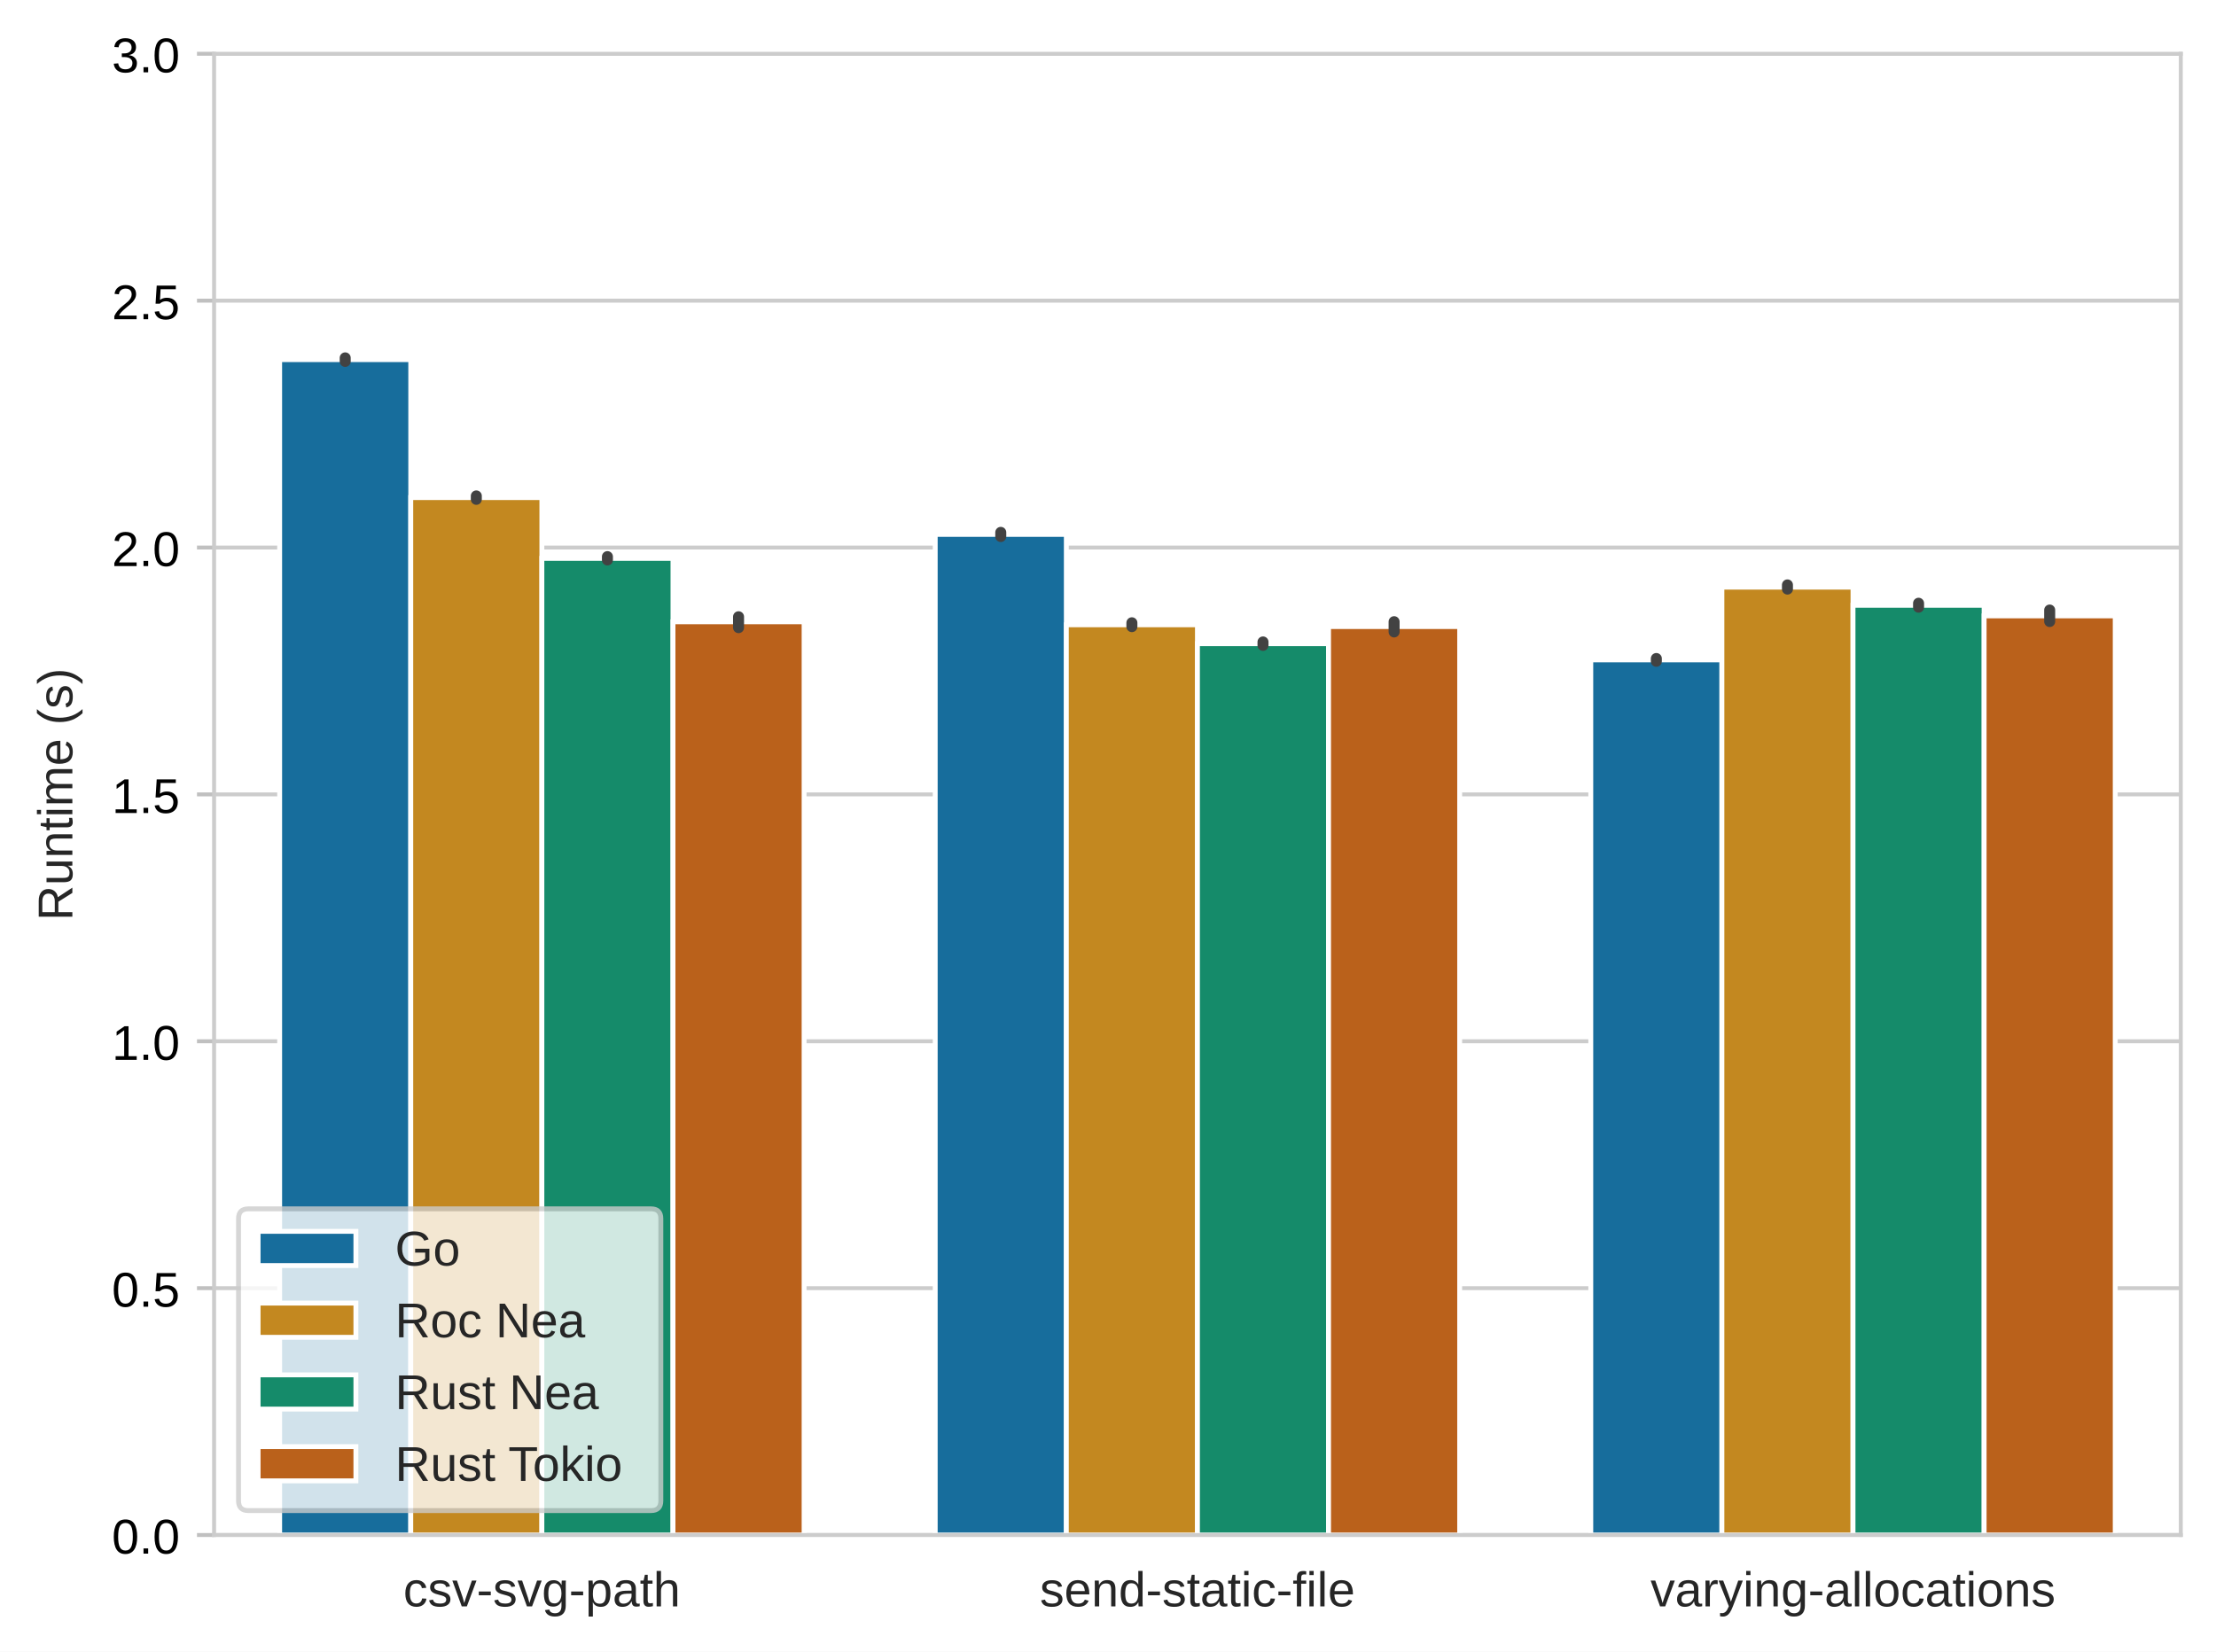
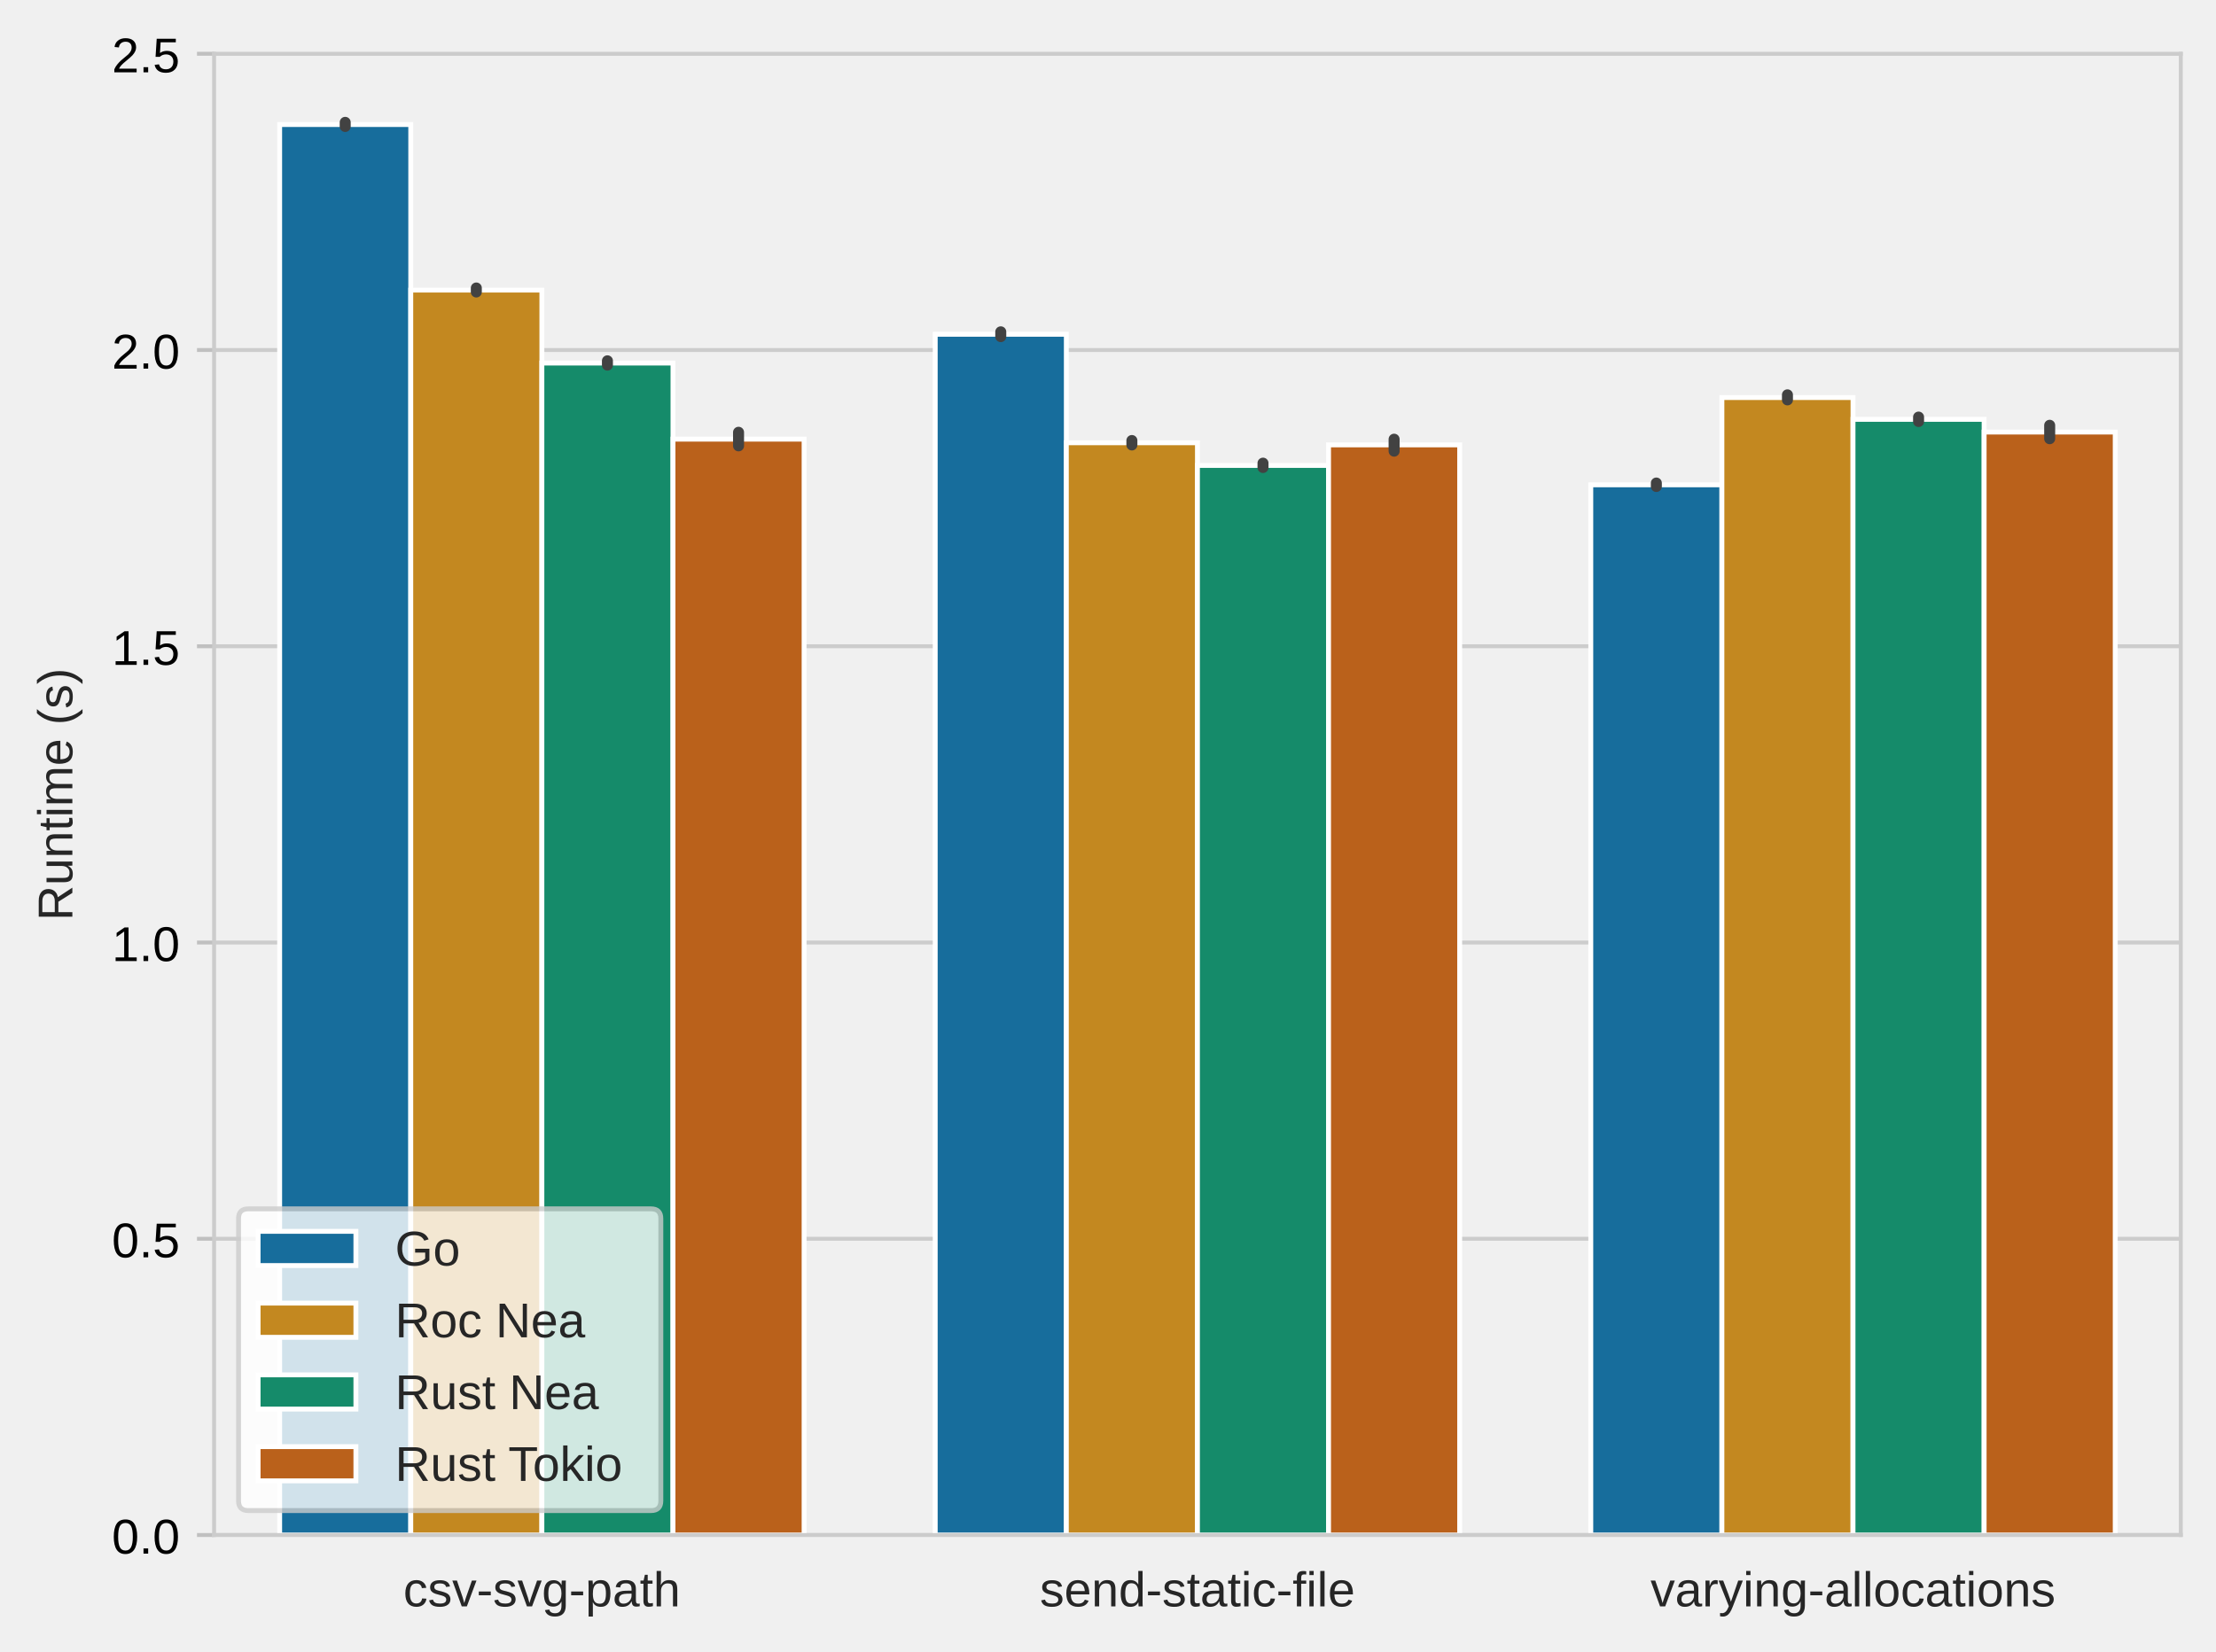
<svg xmlns="http://www.w3.org/2000/svg" xmlns:xlink="http://www.w3.org/1999/xlink" width="453.171pt" height="337.837pt" viewBox="0 0 453.171 337.837" version="1.1">
  <defs>
    <style type="text/css">*{stroke-linejoin: round; stroke-linecap: butt}</style>
  </defs>
  <g id="figure_1">
    <g id="patch_1">
-       <path d="M 0 337.837  L 453.171 337.837  L 453.171 0  L 0 0  z " style="fill: #ffffff" />
+       <path d="M 0 337.837  L 453.171 337.837  L 453.171 0  L 0 0  L 0 337.837  z " style="fill: none" />
    </g>
    <g id="axes_1">
      <g id="patch_2">
-         <path d="M 43.781 313.959  L 445.971 313.959  L 445.971 10.999  L 43.781 10.999  z " style="fill: #ffffff" />
+         <path d="M 43.781 313.959  L 445.971 313.959  L 445.971 10.999  L 43.781 10.999  L 43.781 313.959  z " style="fill: none" />
      </g>
      <g id="matplotlib.axis_1">
        <g id="xtick_1">
          <g id="text_1">
            <text style="font-size: 10px; font-family: 'Arial', 'DejaVu Sans', 'Liberation Sans', 'Bitstream Vera Sans', sans-serif; text-anchor: middle; fill: #262626" x="110.813" y="328.558" transform="rotate(-0 110.8129 328.5577)">csv-svg-path</text>
          </g>
        </g>
        <g id="xtick_2">
          <g id="text_2">
            <text style="font-size: 10px; font-family: 'Arial', 'DejaVu Sans', 'Liberation Sans', 'Bitstream Vera Sans', sans-serif; text-anchor: middle; fill: #262626" x="244.876" y="328.558" transform="rotate(-0 244.8762 328.5577)">send-static-file</text>
          </g>
        </g>
        <g id="xtick_3">
          <g id="text_3">
            <text style="font-size: 10px; font-family: 'Arial', 'DejaVu Sans', 'Liberation Sans', 'Bitstream Vera Sans', sans-serif; text-anchor: middle; fill: #262626" x="378.94" y="328.558" transform="rotate(-0 378.9396 328.5577)">varying-allocations</text>
          </g>
        </g>
      </g>
      <g id="matplotlib.axis_2">
        <g id="ytick_1">
          <g id="line2d_1">
-             <path d="M 43.781 313.959  L 445.971 313.959  " clip-path="url(#p9583466b3f)" style="fill: none; stroke: #cccccc; stroke-width: 0.8; stroke-linecap: round" />
+             <path d="M 43.781 313.959  L 445.971 313.959  " clip-path="url(#p7ef43e646b)" style="fill: none; stroke: #cccccc; stroke-width: 0.8; stroke-linecap: round" />
          </g>
          <g id="line2d_2">
            <defs>
-               <path id="mcc281eb860" d="M 0 0  L -3.5 0  " style="stroke: #c0c0c0; stroke-width: 0.8" />
+               <path id="mdd7b004e25" d="M 0 0  L -3.5 0  " style="stroke: #c0c0c0; stroke-width: 0.8" />
            </defs>
            <g>
-               <use xlink:href="#mcc281eb860" x="43.781" y="313.959" style="fill: #c0c0c0; stroke: #c0c0c0; stroke-width: 0.8" />
+               <use xlink:href="#mdd7b004e25" x="43.781" y="313.959" style="fill: #c0c0c0; stroke: #c0c0c0; stroke-width: 0.8" />
            </g>
          </g>
          <g id="text_4">
            <text style="font-size: 10px; font-family: 'Arial', 'DejaVu Sans', 'Liberation Sans', 'Bitstream Vera Sans', sans-serif; text-anchor: end" x="36.781" y="317.758" transform="rotate(-0 36.78125 317.7584)">0.0</text>
          </g>
        </g>
        <g id="ytick_2">
          <g id="line2d_3">
-             <path d="M 43.781 263.466  L 445.971 263.466  " clip-path="url(#p9583466b3f)" style="fill: none; stroke: #cccccc; stroke-width: 0.8; stroke-linecap: round" />
+             <path d="M 43.781 253.367  L 445.971 253.367  " clip-path="url(#p7ef43e646b)" style="fill: none; stroke: #cccccc; stroke-width: 0.8; stroke-linecap: round" />
          </g>
          <g id="line2d_4">
            <g>
-               <use xlink:href="#mcc281eb860" x="43.781" y="263.466" style="fill: #c0c0c0; stroke: #c0c0c0; stroke-width: 0.8" />
+               <use xlink:href="#mdd7b004e25" x="43.781" y="253.367" style="fill: #c0c0c0; stroke: #c0c0c0; stroke-width: 0.8" />
            </g>
          </g>
          <g id="text_5">
-             <text style="font-size: 10px; font-family: 'Arial', 'DejaVu Sans', 'Liberation Sans', 'Bitstream Vera Sans', sans-serif; text-anchor: end" x="36.781" y="267.265" transform="rotate(-0 36.78125 267.2651)">0.5</text>
+             <text style="font-size: 10px; font-family: 'Arial', 'DejaVu Sans', 'Liberation Sans', 'Bitstream Vera Sans', sans-serif; text-anchor: end" x="36.781" y="257.166" transform="rotate(-0 36.78125 257.1664)">0.5</text>
          </g>
        </g>
        <g id="ytick_3">
          <g id="line2d_5">
-             <path d="M 43.781 212.973  L 445.971 212.973  " clip-path="url(#p9583466b3f)" style="fill: none; stroke: #cccccc; stroke-width: 0.8; stroke-linecap: round" />
+             <path d="M 43.781 192.775  L 445.971 192.775  " clip-path="url(#p7ef43e646b)" style="fill: none; stroke: #cccccc; stroke-width: 0.8; stroke-linecap: round" />
          </g>
          <g id="line2d_6">
            <g>
-               <use xlink:href="#mcc281eb860" x="43.781" y="212.973" style="fill: #c0c0c0; stroke: #c0c0c0; stroke-width: 0.8" />
+               <use xlink:href="#mdd7b004e25" x="43.781" y="192.775" style="fill: #c0c0c0; stroke: #c0c0c0; stroke-width: 0.8" />
            </g>
          </g>
          <g id="text_6">
-             <text style="font-size: 10px; font-family: 'Arial', 'DejaVu Sans', 'Liberation Sans', 'Bitstream Vera Sans', sans-serif; text-anchor: end" x="36.781" y="216.772" transform="rotate(-0 36.78125 216.7718)">1.0</text>
+             <text style="font-size: 10px; font-family: 'Arial', 'DejaVu Sans', 'Liberation Sans', 'Bitstream Vera Sans', sans-serif; text-anchor: end" x="36.781" y="196.574" transform="rotate(-0 36.78125 196.5744)">1.0</text>
          </g>
        </g>
        <g id="ytick_4">
          <g id="line2d_7">
-             <path d="M 43.781 162.479  L 445.971 162.479  " clip-path="url(#p9583466b3f)" style="fill: none; stroke: #cccccc; stroke-width: 0.8; stroke-linecap: round" />
+             <path d="M 43.781 132.183  L 445.971 132.183  " clip-path="url(#p7ef43e646b)" style="fill: none; stroke: #cccccc; stroke-width: 0.8; stroke-linecap: round" />
          </g>
          <g id="line2d_8">
            <g>
-               <use xlink:href="#mcc281eb860" x="43.781" y="162.479" style="fill: #c0c0c0; stroke: #c0c0c0; stroke-width: 0.8" />
+               <use xlink:href="#mdd7b004e25" x="43.781" y="132.183" style="fill: #c0c0c0; stroke: #c0c0c0; stroke-width: 0.8" />
            </g>
          </g>
          <g id="text_7">
-             <text style="font-size: 10px; font-family: 'Arial', 'DejaVu Sans', 'Liberation Sans', 'Bitstream Vera Sans', sans-serif; text-anchor: end" x="36.781" y="166.278" transform="rotate(-0 36.78125 166.2784)">1.5</text>
+             <text style="font-size: 10px; font-family: 'Arial', 'DejaVu Sans', 'Liberation Sans', 'Bitstream Vera Sans', sans-serif; text-anchor: end" x="36.781" y="135.982" transform="rotate(-0 36.78125 135.9824)">1.5</text>
          </g>
        </g>
        <g id="ytick_5">
          <g id="line2d_9">
-             <path d="M 43.781 111.986  L 445.971 111.986  " clip-path="url(#p9583466b3f)" style="fill: none; stroke: #cccccc; stroke-width: 0.8; stroke-linecap: round" />
+             <path d="M 43.781 71.591  L 445.971 71.591  " clip-path="url(#p7ef43e646b)" style="fill: none; stroke: #cccccc; stroke-width: 0.8; stroke-linecap: round" />
          </g>
          <g id="line2d_10">
            <g>
-               <use xlink:href="#mcc281eb860" x="43.781" y="111.986" style="fill: #c0c0c0; stroke: #c0c0c0; stroke-width: 0.8" />
+               <use xlink:href="#mdd7b004e25" x="43.781" y="71.591" style="fill: #c0c0c0; stroke: #c0c0c0; stroke-width: 0.8" />
            </g>
          </g>
          <g id="text_8">
-             <text style="font-size: 10px; font-family: 'Arial', 'DejaVu Sans', 'Liberation Sans', 'Bitstream Vera Sans', sans-serif; text-anchor: end" x="36.781" y="115.785" transform="rotate(-0 36.78125 115.7851)">2.0</text>
+             <text style="font-size: 10px; font-family: 'Arial', 'DejaVu Sans', 'Liberation Sans', 'Bitstream Vera Sans', sans-serif; text-anchor: end" x="36.781" y="75.39" transform="rotate(-0 36.78125 75.39044)">2.0</text>
          </g>
        </g>
        <g id="ytick_6">
          <g id="line2d_11">
-             <path d="M 43.781 61.493  L 445.971 61.493  " clip-path="url(#p9583466b3f)" style="fill: none; stroke: #cccccc; stroke-width: 0.8; stroke-linecap: round" />
+             <path d="M 43.781 10.999  L 445.971 10.999  " clip-path="url(#p7ef43e646b)" style="fill: none; stroke: #cccccc; stroke-width: 0.8; stroke-linecap: round" />
          </g>
          <g id="line2d_12">
            <g>
-               <use xlink:href="#mcc281eb860" x="43.781" y="61.493" style="fill: #c0c0c0; stroke: #c0c0c0; stroke-width: 0.8" />
+               <use xlink:href="#mdd7b004e25" x="43.781" y="10.999" style="fill: #c0c0c0; stroke: #c0c0c0; stroke-width: 0.8" />
            </g>
          </g>
          <g id="text_9">
-             <text style="font-size: 10px; font-family: 'Arial', 'DejaVu Sans', 'Liberation Sans', 'Bitstream Vera Sans', sans-serif; text-anchor: end" x="36.781" y="65.292" transform="rotate(-0 36.78125 65.29177)">2.5</text>
-           </g>
-         </g>
-         <g id="ytick_7">
-           <g id="line2d_13">
-             <path d="M 43.781 10.999  L 445.971 10.999  " clip-path="url(#p9583466b3f)" style="fill: none; stroke: #cccccc; stroke-width: 0.8; stroke-linecap: round" />
-           </g>
-           <g id="line2d_14">
-             <g>
-               <use xlink:href="#mcc281eb860" x="43.781" y="10.999" style="fill: #c0c0c0; stroke: #c0c0c0; stroke-width: 0.8" />
-             </g>
-           </g>
-           <g id="text_10">
-             <text style="font-size: 10px; font-family: 'Arial', 'DejaVu Sans', 'Liberation Sans', 'Bitstream Vera Sans', sans-serif; text-anchor: end" x="36.781" y="14.798" transform="rotate(-0 36.78125 14.79844)">3.0</text>
-           </g>
-         </g>
-         <g id="text_11">
+             <text style="font-size: 10px; font-family: 'Arial', 'DejaVu Sans', 'Liberation Sans', 'Bitstream Vera Sans', sans-serif; text-anchor: end" x="36.781" y="14.798" transform="rotate(-0 36.78125 14.79844)">2.5</text>
+           </g>
+         </g>
+         <g id="text_10">
          <text style="font-size: 10px; font-family: 'Arial', 'DejaVu Sans', 'Liberation Sans', 'Bitstream Vera Sans', sans-serif; text-anchor: middle; fill: #262626" x="14.798" y="162.479" transform="rotate(-90 14.79844 162.4792)">Runtime (s)</text>
        </g>
      </g>
      <g id="patch_3">
-         <path d="M 57.188 313.959  L 84 313.959  L 84 73.549  L 57.188 73.549  z " clip-path="url(#p9583466b3f)" style="fill: #176d9c; stroke: #ffffff; stroke-linejoin: miter" />
+         <path d="M 57.188 313.959  L 84 313.959  L 84 25.467  L 57.188 25.467  z " clip-path="url(#p7ef43e646b)" style="fill: #176d9c; stroke: #ffffff; stroke-linejoin: miter" />
      </g>
      <g id="patch_4">
-         <path d="M 191.251 313.959  L 218.064 313.959  L 218.064 109.298  L 191.251 109.298  z " clip-path="url(#p9583466b3f)" style="fill: #176d9c; stroke: #ffffff; stroke-linejoin: miter" />
+         <path d="M 191.251 313.959  L 218.064 313.959  L 218.064 68.366  L 191.251 68.366  z " clip-path="url(#p7ef43e646b)" style="fill: #176d9c; stroke: #ffffff; stroke-linejoin: miter" />
      </g>
      <g id="patch_5">
-         <path d="M 325.314 313.959  L 352.127 313.959  L 352.127 134.962  L 325.314 134.962  z " clip-path="url(#p9583466b3f)" style="fill: #176d9c; stroke: #ffffff; stroke-linejoin: miter" />
+         <path d="M 325.314 313.959  L 352.127 313.959  L 352.127 99.163  L 325.314 99.163  z " clip-path="url(#p7ef43e646b)" style="fill: #176d9c; stroke: #ffffff; stroke-linejoin: miter" />
      </g>
      <g id="patch_6">
-         <path d="M 84 313.959  L 110.813 313.959  L 110.813 101.773  L 84 101.773  z " clip-path="url(#p9583466b3f)" style="fill: #c38820; stroke: #ffffff; stroke-linejoin: miter" />
+         <path d="M 84 313.959  L 110.813 313.959  L 110.813 59.336  L 84 59.336  z " clip-path="url(#p7ef43e646b)" style="fill: #c38820; stroke: #ffffff; stroke-linejoin: miter" />
      </g>
      <g id="patch_7">
-         <path d="M 218.064 313.959  L 244.876 313.959  L 244.876 127.795  L 218.064 127.795  z " clip-path="url(#p9583466b3f)" style="fill: #c38820; stroke: #ffffff; stroke-linejoin: miter" />
+         <path d="M 218.064 313.959  L 244.876 313.959  L 244.876 90.562  L 218.064 90.562  z " clip-path="url(#p7ef43e646b)" style="fill: #c38820; stroke: #ffffff; stroke-linejoin: miter" />
      </g>
      <g id="patch_8">
-         <path d="M 352.127 313.959  L 378.94 313.959  L 378.94 120.089  L 352.127 120.089  z " clip-path="url(#p9583466b3f)" style="fill: #c38820; stroke: #ffffff; stroke-linejoin: miter" />
+         <path d="M 352.127 313.959  L 378.94 313.959  L 378.94 81.315  L 352.127 81.315  z " clip-path="url(#p7ef43e646b)" style="fill: #c38820; stroke: #ffffff; stroke-linejoin: miter" />
      </g>
      <g id="patch_9">
-         <path d="M 110.813 313.959  L 137.626 313.959  L 137.626 114.203  L 110.813 114.203  z " clip-path="url(#p9583466b3f)" style="fill: #158b6a; stroke: #ffffff; stroke-linejoin: miter" />
+         <path d="M 110.813 313.959  L 137.626 313.959  L 137.626 74.251  L 110.813 74.251  z " clip-path="url(#p7ef43e646b)" style="fill: #158b6a; stroke: #ffffff; stroke-linejoin: miter" />
      </g>
      <g id="patch_10">
-         <path d="M 244.876 313.959  L 271.689 313.959  L 271.689 131.658  L 244.876 131.658  z " clip-path="url(#p9583466b3f)" style="fill: #158b6a; stroke: #ffffff; stroke-linejoin: miter" />
+         <path d="M 244.876 313.959  L 271.689 313.959  L 271.689 95.198  L 244.876 95.198  z " clip-path="url(#p7ef43e646b)" style="fill: #158b6a; stroke: #ffffff; stroke-linejoin: miter" />
      </g>
      <g id="patch_11">
-         <path d="M 378.94 313.959  L 405.752 313.959  L 405.752 123.804  L 378.94 123.804  z " clip-path="url(#p9583466b3f)" style="fill: #158b6a; stroke: #ffffff; stroke-linejoin: miter" />
+         <path d="M 378.94 313.959  L 405.752 313.959  L 405.752 85.774  L 378.94 85.774  z " clip-path="url(#p7ef43e646b)" style="fill: #158b6a; stroke: #ffffff; stroke-linejoin: miter" />
      </g>
      <g id="patch_12">
-         <path d="M 137.626 313.959  L 164.438 313.959  L 164.438 127.177  L 137.626 127.177  z " clip-path="url(#p9583466b3f)" style="fill: #ba611b; stroke: #ffffff; stroke-linejoin: miter" />
+         <path d="M 137.626 313.959  L 164.438 313.959  L 164.438 89.82  L 137.626 89.82  z " clip-path="url(#p7ef43e646b)" style="fill: #ba611b; stroke: #ffffff; stroke-linejoin: miter" />
      </g>
      <g id="patch_13">
-         <path d="M 271.689 313.959  L 298.502 313.959  L 298.502 128.154  L 271.689 128.154  z " clip-path="url(#p9583466b3f)" style="fill: #ba611b; stroke: #ffffff; stroke-linejoin: miter" />
+         <path d="M 271.689 313.959  L 298.502 313.959  L 298.502 90.993  L 271.689 90.993  z " clip-path="url(#p7ef43e646b)" style="fill: #ba611b; stroke: #ffffff; stroke-linejoin: miter" />
      </g>
      <g id="patch_14">
-         <path d="M 405.752 313.959  L 432.565 313.959  L 432.565 125.97  L 405.752 125.97  z " clip-path="url(#p9583466b3f)" style="fill: #ba611b; stroke: #ffffff; stroke-linejoin: miter" />
+         <path d="M 405.752 313.959  L 432.565 313.959  L 432.565 88.372  L 405.752 88.372  z " clip-path="url(#p7ef43e646b)" style="fill: #ba611b; stroke: #ffffff; stroke-linejoin: miter" />
      </g>
      <g id="patch_15">
-         <path d="M 110.813 313.959  L 110.813 313.959  L 110.813 313.959  L 110.813 313.959  z " clip-path="url(#p9583466b3f)" style="fill: #176d9c; stroke: #ffffff; stroke-linejoin: miter" />
+         <path d="M 110.813 313.959  L 110.813 313.959  L 110.813 313.959  L 110.813 313.959  z " clip-path="url(#p7ef43e646b)" style="fill: #176d9c; stroke: #ffffff; stroke-linejoin: miter" />
      </g>
      <g id="patch_16">
-         <path d="M 110.813 313.959  L 110.813 313.959  L 110.813 313.959  L 110.813 313.959  z " clip-path="url(#p9583466b3f)" style="fill: #c38820; stroke: #ffffff; stroke-linejoin: miter" />
+         <path d="M 110.813 313.959  L 110.813 313.959  L 110.813 313.959  L 110.813 313.959  z " clip-path="url(#p7ef43e646b)" style="fill: #c38820; stroke: #ffffff; stroke-linejoin: miter" />
      </g>
      <g id="patch_17">
-         <path d="M 110.813 313.959  L 110.813 313.959  L 110.813 313.959  L 110.813 313.959  z " clip-path="url(#p9583466b3f)" style="fill: #158b6a; stroke: #ffffff; stroke-linejoin: miter" />
+         <path d="M 110.813 313.959  L 110.813 313.959  L 110.813 313.959  L 110.813 313.959  z " clip-path="url(#p7ef43e646b)" style="fill: #158b6a; stroke: #ffffff; stroke-linejoin: miter" />
      </g>
      <g id="patch_18">
-         <path d="M 110.813 313.959  L 110.813 313.959  L 110.813 313.959  L 110.813 313.959  z " clip-path="url(#p9583466b3f)" style="fill: #ba611b; stroke: #ffffff; stroke-linejoin: miter" />
+         <path d="M 110.813 313.959  L 110.813 313.959  L 110.813 313.959  L 110.813 313.959  z " clip-path="url(#p7ef43e646b)" style="fill: #ba611b; stroke: #ffffff; stroke-linejoin: miter" />
+       </g>
+       <g id="line2d_13">
+         <path d="M 70.594 25.871  L 70.594 25.023  " clip-path="url(#p7ef43e646b)" style="fill: none; stroke: #424242; stroke-width: 2.25; stroke-linecap: round" />
+       </g>
+       <g id="line2d_14">
+         <path d="M 204.657 68.851  L 204.657 67.868  " clip-path="url(#p7ef43e646b)" style="fill: none; stroke: #424242; stroke-width: 2.25; stroke-linecap: round" />
      </g>
      <g id="line2d_15">
-         <path d="M 70.594 73.919  L 70.594 73.196  " clip-path="url(#p9583466b3f)" style="fill: none; stroke: #424242; stroke-width: 2.25; stroke-linecap: round" />
+         <path d="M 338.721 99.503  L 338.721 98.794  " clip-path="url(#p7ef43e646b)" style="fill: none; stroke: #424242; stroke-width: 2.25; stroke-linecap: round" />
      </g>
      <g id="line2d_16">
-         <path d="M 204.657 109.735  L 204.657 108.886  " clip-path="url(#p9583466b3f)" style="fill: none; stroke: #424242; stroke-width: 2.25; stroke-linecap: round" />
+         <path d="M 97.407 59.72  L 97.407 58.903  " clip-path="url(#p7ef43e646b)" style="fill: none; stroke: #424242; stroke-width: 2.25; stroke-linecap: round" />
      </g>
      <g id="line2d_17">
-         <path d="M 338.721 135.253  L 338.721 134.687  " clip-path="url(#p9583466b3f)" style="fill: none; stroke: #424242; stroke-width: 2.25; stroke-linecap: round" />
+         <path d="M 231.47 91.006  L 231.47 90.1  " clip-path="url(#p7ef43e646b)" style="fill: none; stroke: #424242; stroke-width: 2.25; stroke-linecap: round" />
      </g>
      <g id="line2d_18">
-         <path d="M 97.407 102.129  L 97.407 101.432  " clip-path="url(#p9583466b3f)" style="fill: none; stroke: #424242; stroke-width: 2.25; stroke-linecap: round" />
+         <path d="M 365.533 81.791  L 365.533 80.756  " clip-path="url(#p7ef43e646b)" style="fill: none; stroke: #424242; stroke-width: 2.25; stroke-linecap: round" />
      </g>
      <g id="line2d_19">
-         <path d="M 231.47 128.167  L 231.47 127.377  " clip-path="url(#p9583466b3f)" style="fill: none; stroke: #424242; stroke-width: 2.25; stroke-linecap: round" />
+         <path d="M 124.219 74.674  L 124.219 73.798  " clip-path="url(#p7ef43e646b)" style="fill: none; stroke: #424242; stroke-width: 2.25; stroke-linecap: round" />
      </g>
      <g id="line2d_20">
-         <path d="M 365.533 120.485  L 365.533 119.633  " clip-path="url(#p9583466b3f)" style="fill: none; stroke: #424242; stroke-width: 2.25; stroke-linecap: round" />
+         <path d="M 258.283 95.618  L 258.283 94.73  " clip-path="url(#p7ef43e646b)" style="fill: none; stroke: #424242; stroke-width: 2.25; stroke-linecap: round" />
      </g>
      <g id="line2d_21">
-         <path d="M 124.219 114.53  L 124.219 113.845  " clip-path="url(#p9583466b3f)" style="fill: none; stroke: #424242; stroke-width: 2.25; stroke-linecap: round" />
+         <path d="M 392.346 86.211  L 392.346 85.307  " clip-path="url(#p7ef43e646b)" style="fill: none; stroke: #424242; stroke-width: 2.25; stroke-linecap: round" />
      </g>
      <g id="line2d_22">
-         <path d="M 258.283 132  L 258.283 131.297  " clip-path="url(#p9583466b3f)" style="fill: none; stroke: #424242; stroke-width: 2.25; stroke-linecap: round" />
+         <path d="M 151.032 91.193  L 151.032 88.413  " clip-path="url(#p7ef43e646b)" style="fill: none; stroke: #424242; stroke-width: 2.25; stroke-linecap: round" />
      </g>
      <g id="line2d_23">
-         <path d="M 392.346 124.186  L 392.346 123.381  " clip-path="url(#p9583466b3f)" style="fill: none; stroke: #424242; stroke-width: 2.25; stroke-linecap: round" />
+         <path d="M 285.095 92.277  L 285.095 89.83  " clip-path="url(#p7ef43e646b)" style="fill: none; stroke: #424242; stroke-width: 2.25; stroke-linecap: round" />
      </g>
      <g id="line2d_24">
-         <path d="M 151.032 128.372  L 151.032 126.146  " clip-path="url(#p9583466b3f)" style="fill: none; stroke: #424242; stroke-width: 2.25; stroke-linecap: round" />
-       </g>
-       <g id="line2d_25">
-         <path d="M 285.095 129.252  L 285.095 127.154  " clip-path="url(#p9583466b3f)" style="fill: none; stroke: #424242; stroke-width: 2.25; stroke-linecap: round" />
-       </g>
-       <g id="line2d_26">
-         <path d="M 419.159 127.121  L 419.159 124.769  " clip-path="url(#p9583466b3f)" style="fill: none; stroke: #424242; stroke-width: 2.25; stroke-linecap: round" />
+         <path d="M 419.159 89.733  L 419.159 86.983  " clip-path="url(#p7ef43e646b)" style="fill: none; stroke: #424242; stroke-width: 2.25; stroke-linecap: round" />
      </g>
      <g id="patch_19">
        <path d="M 43.781 313.959  L 43.781 10.999  " style="fill: none; stroke: #cccccc; stroke-width: 0.8; stroke-linejoin: miter; stroke-linecap: square" />
      </g>
      <g id="patch_20">
        <path d="M 445.971 313.959  L 445.971 10.999  " style="fill: none; stroke: #cccccc; stroke-width: 0.8; stroke-linejoin: miter; stroke-linecap: square" />
      </g>
      <g id="patch_21">
        <path d="M 43.781 313.959  L 445.971 313.959  " style="fill: none; stroke: #cccccc; stroke-width: 0.8; stroke-linejoin: miter; stroke-linecap: square" />
      </g>
      <g id="patch_22">
        <path d="M 43.781 10.999  L 445.971 10.999  " style="fill: none; stroke: #cccccc; stroke-width: 0.8; stroke-linejoin: miter; stroke-linecap: square" />
      </g>
      <g id="legend_1">
        <g id="patch_23">
          <path d="M 50.781 308.959  L 133.139 308.959  Q 135.139 308.959 135.139 306.959  L 135.139 249.247  Q 135.139 247.247 133.139 247.247  L 50.781 247.247  Q 48.781 247.247 48.781 249.247  L 48.781 306.959  Q 48.781 308.959 50.781 308.959  z " style="fill: #ffffff; opacity: 0.8; stroke: #cccccc; stroke-linejoin: miter" />
        </g>
        <g id="patch_24">
          <path d="M 52.781 258.845  L 72.781 258.845  L 72.781 251.845  L 52.781 251.845  z " style="fill: #176d9c; stroke: #ffffff; stroke-linejoin: miter" />
        </g>
-         <g id="text_12">
+         <g id="text_11">
          <text style="font-size: 10px; font-family: 'Arial', 'DejaVu Sans', 'Liberation Sans', 'Bitstream Vera Sans', sans-serif; text-anchor: start; fill: #262626" x="80.781" y="258.845" transform="rotate(-0 80.78125 258.8452)">Go</text>
        </g>
        <g id="patch_25">
          <path d="M 52.781 273.523  L 72.781 273.523  L 72.781 266.523  L 52.781 266.523  z " style="fill: #c38820; stroke: #ffffff; stroke-linejoin: miter" />
        </g>
-         <g id="text_13">
+         <g id="text_12">
          <text style="font-size: 10px; font-family: 'Arial', 'DejaVu Sans', 'Liberation Sans', 'Bitstream Vera Sans', sans-serif; text-anchor: start; fill: #262626" x="80.781" y="273.523" transform="rotate(-0 80.78125 273.5233)">Roc Nea</text>
        </g>
        <g id="patch_26">
          <path d="M 52.781 288.201  L 72.781 288.201  L 72.781 281.201  L 52.781 281.201  z " style="fill: #158b6a; stroke: #ffffff; stroke-linejoin: miter" />
        </g>
-         <g id="text_14">
+         <g id="text_13">
          <text style="font-size: 10px; font-family: 'Arial', 'DejaVu Sans', 'Liberation Sans', 'Bitstream Vera Sans', sans-serif; text-anchor: start; fill: #262626" x="80.781" y="288.201" transform="rotate(-0 80.78125 288.2014)">Rust Nea</text>
        </g>
        <g id="patch_27">
          <path d="M 52.781 302.88  L 72.781 302.88  L 72.781 295.88  L 52.781 295.88  z " style="fill: #ba611b; stroke: #ffffff; stroke-linejoin: miter" />
        </g>
-         <g id="text_15">
+         <g id="text_14">
          <text style="font-size: 10px; font-family: 'Arial', 'DejaVu Sans', 'Liberation Sans', 'Bitstream Vera Sans', sans-serif; text-anchor: start; fill: #262626" x="80.781" y="302.88" transform="rotate(-0 80.78125 302.8795)">Rust Tokio</text>
        </g>
      </g>
    </g>
  </g>
  <defs>
-     <clipPath id="p9583466b3f">
+     <clipPath id="p7ef43e646b">
      <rect x="43.781" y="10.999" width="402.19" height="302.96" />
    </clipPath>
  </defs>
</svg>
